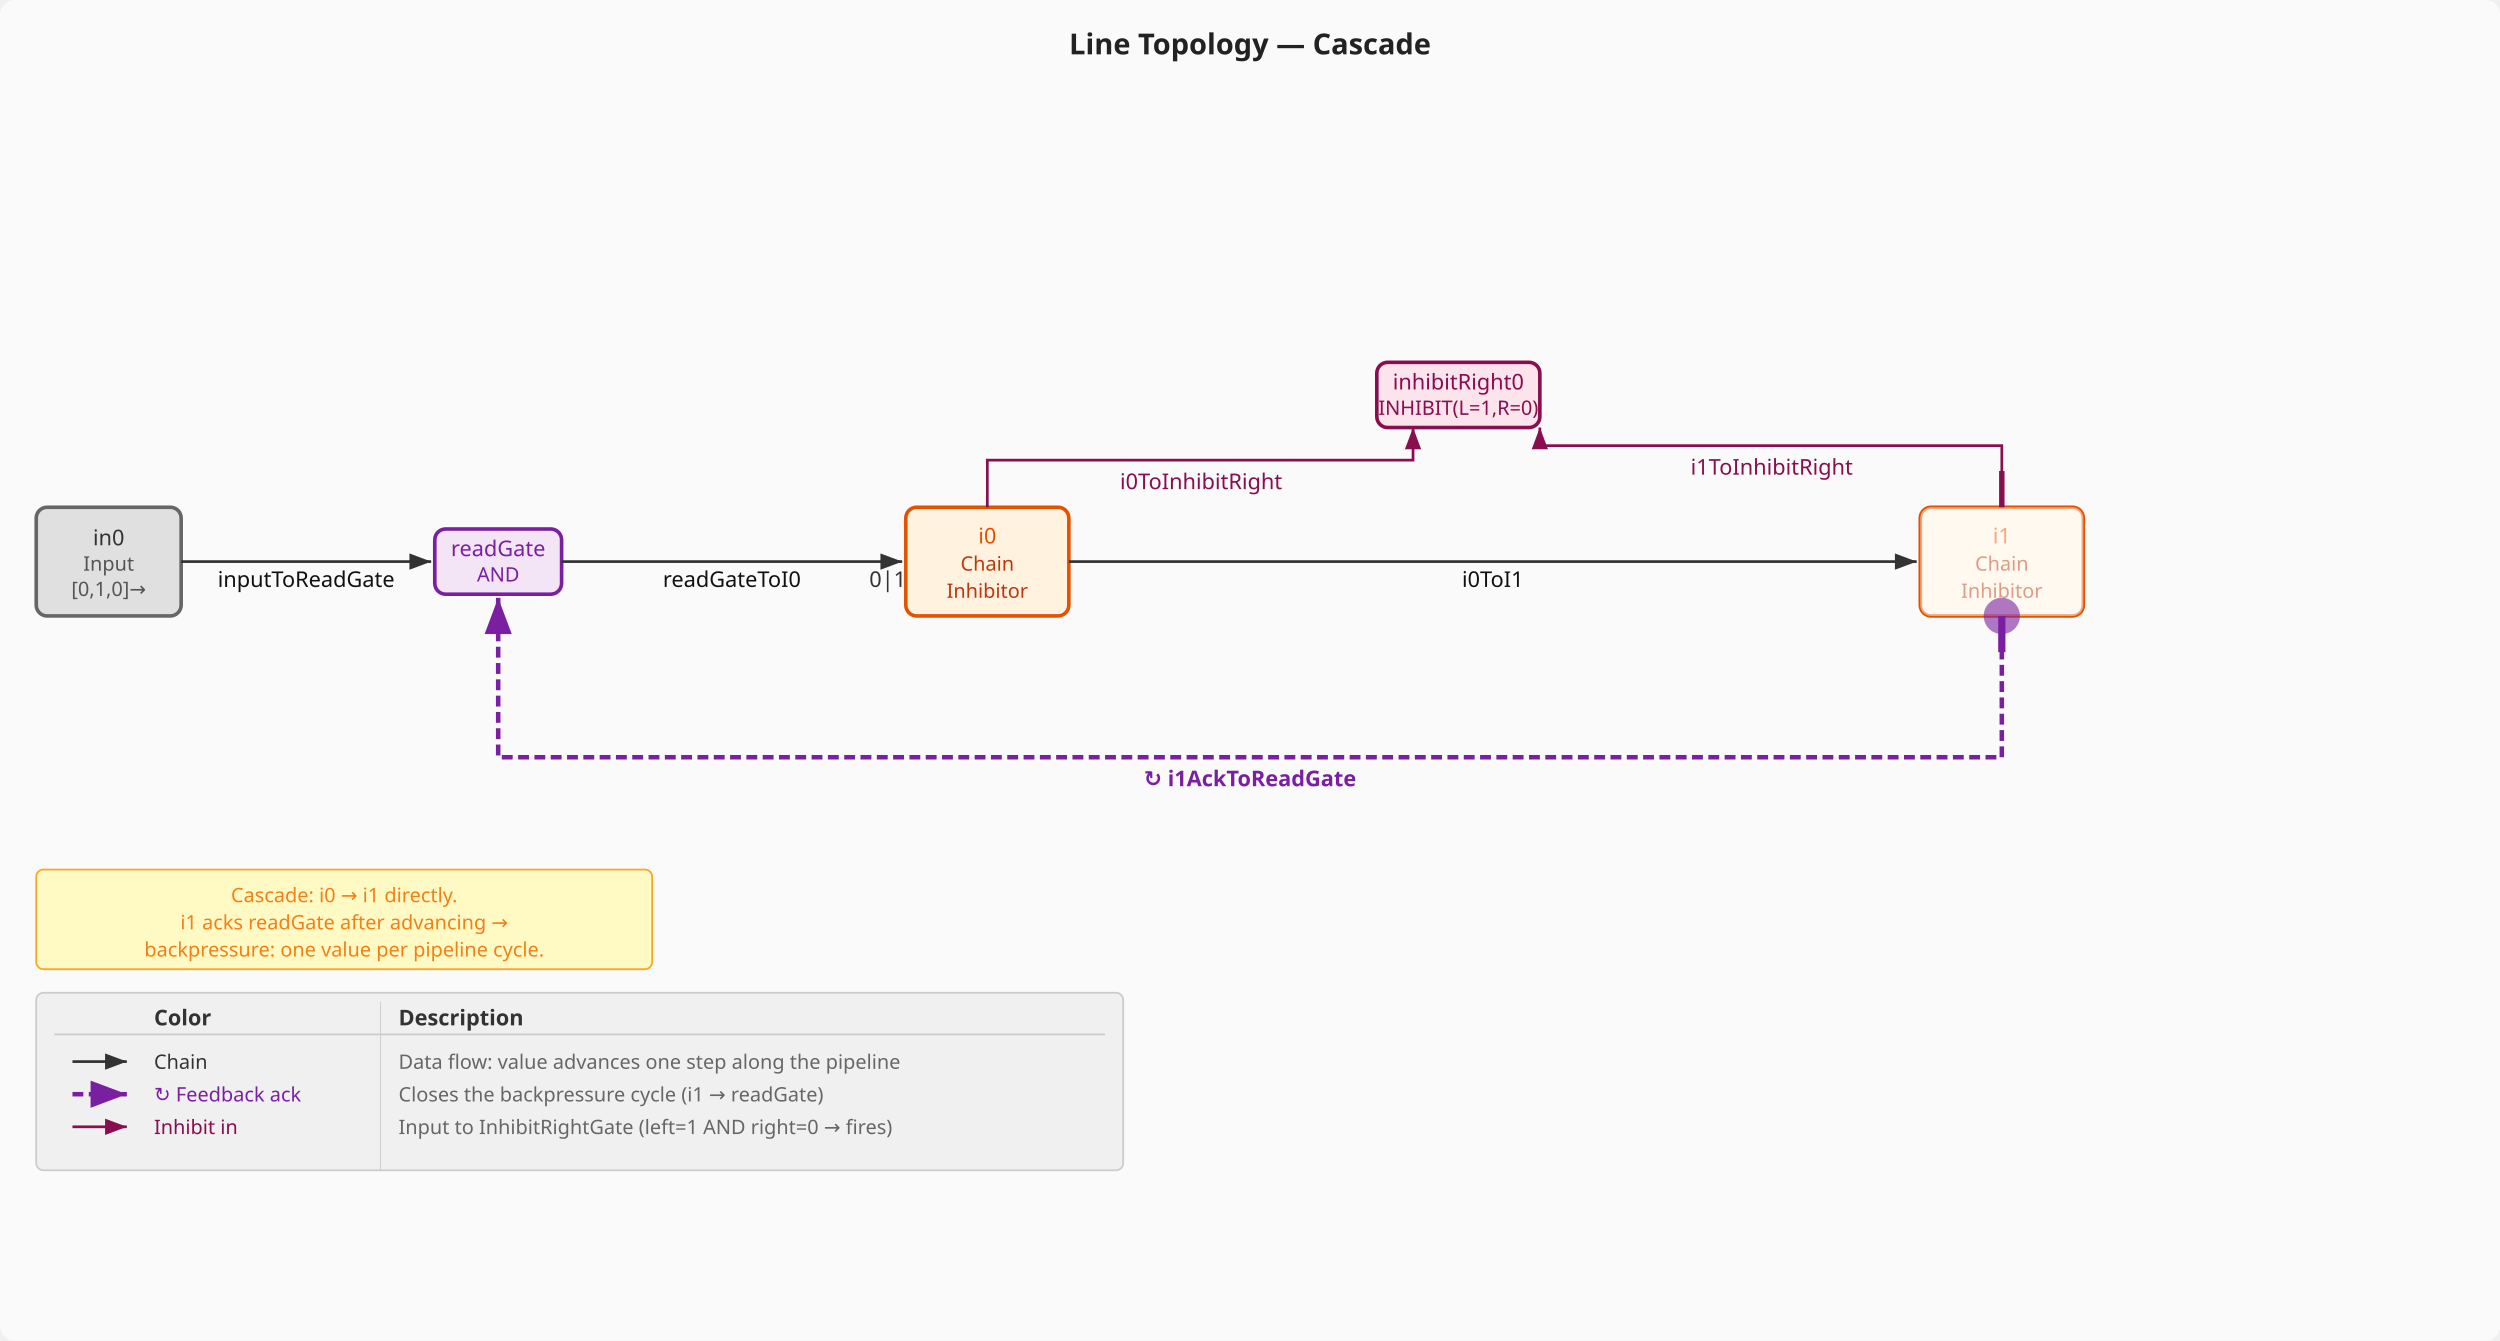
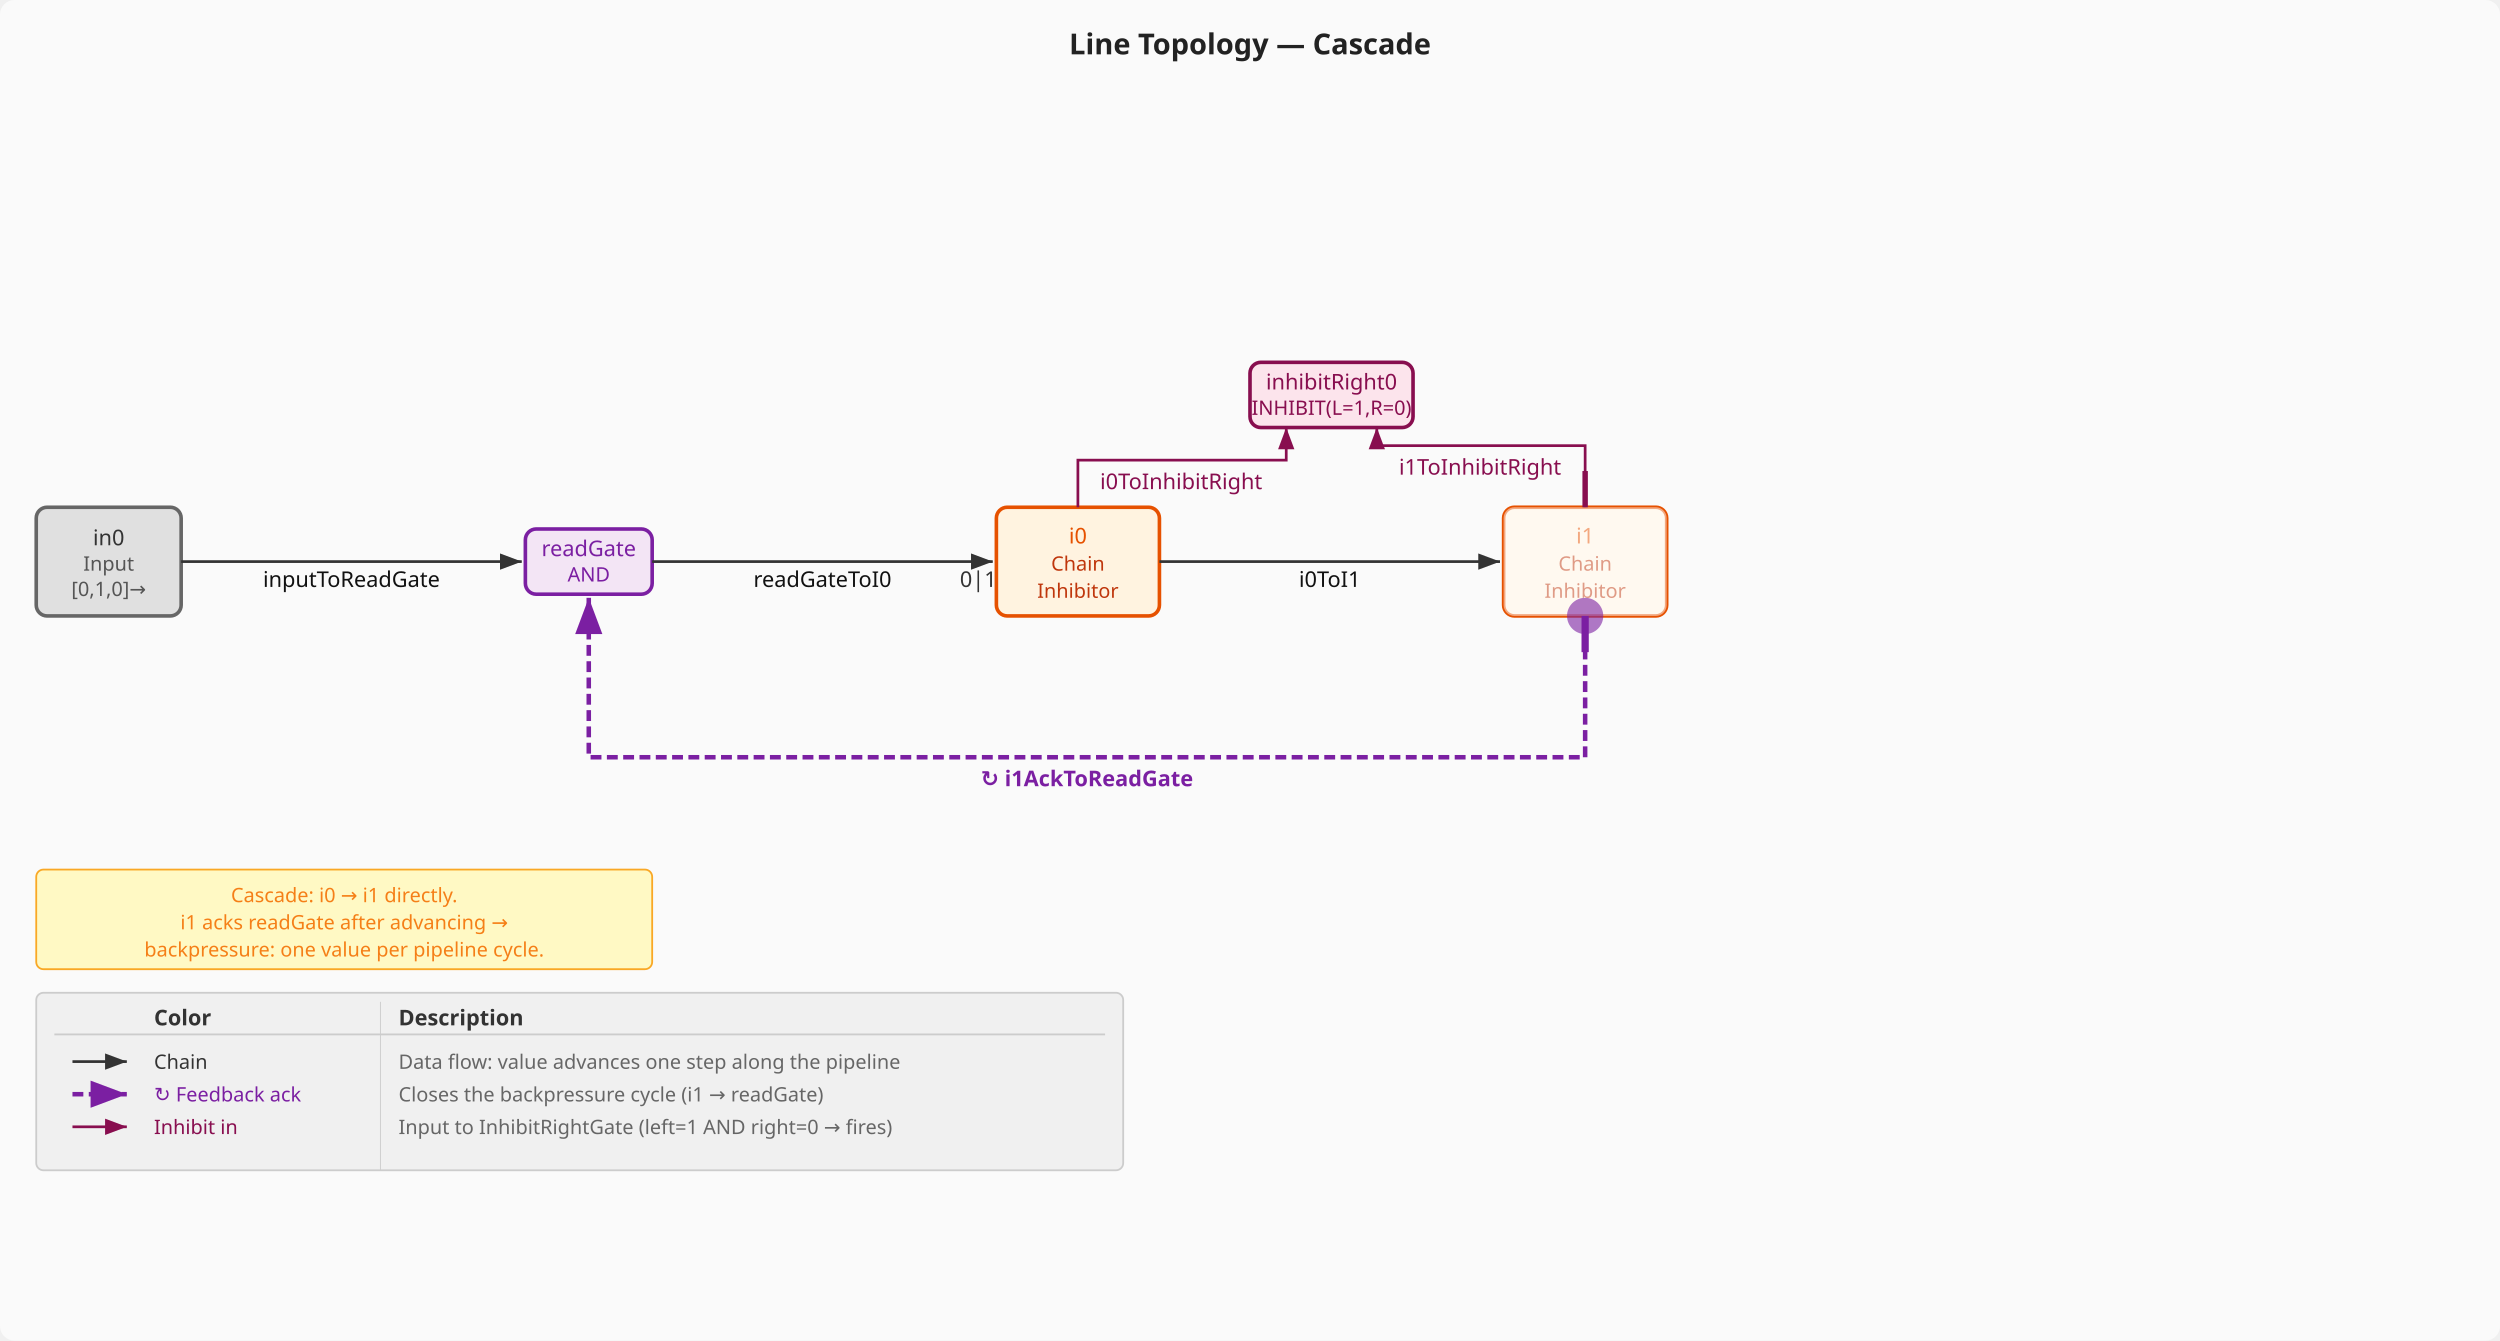
<svg xmlns="http://www.w3.org/2000/svg" viewBox="0 0 1380 740" font-weight="400" font-family="ui-sans-serif, system-ui, sans-serif">
  <style>
    svg { font-family: ui-sans-serif, system-ui, sans-serif; font-size: 12px; font-weight: 400; }

    /* ── Background ─────────────────────────────────────────── */
    .diagram-bg { fill: #fafafa; }

    /* ── Node shapes ─────────────────────────────────────────── */
    .shape-input       { fill: #e0e0e0; stroke: #666;    stroke-width: 2; }
    .shape-inhibitor   { fill: #fff3e0; stroke: #e65100; stroke-width: 2; }
    .shape-and-gate    { fill: #f3e5f5; stroke: #7b1fa2; stroke-width: 2; }
    .shape-inhibit-right { fill: #fce4ec; stroke: #880e4f; stroke-width: 2; }

    /* ── Node text ───────────────────────────────────────────── */
    .node-title    { text-anchor: middle; font-weight: normal; font-size: 12px; }
    .node-sublabel { text-anchor: middle; font-weight: normal; font-size: 11px; }
    .node-type     { text-anchor: middle; font-weight: normal; font-size: 11px; }

    .text-input         { fill: #333; }
    .text-sublabel      { fill: #555; }
    .text-inhibitor     { fill: #e65100; }
    .text-inhibitor-sub { fill: #bf360c; }
    .text-and-gate      { fill: #7b1fa2; }
    .text-inhibit-right { fill: #880e4f; }

    /* ── Edge lines ──────────────────────────────────────────── */
    .chain        { stroke: #333;    stroke-width: 1.5px; fill: none; marker-end: url(#arrow); }
    .feedback-ack { stroke: #7b1fa2; stroke-width: 2.5px; fill: none; stroke-dasharray: 6 3; marker-end: url(#arrow-magenta); }
    .inhibit-in   { stroke: #880e4f; stroke-width: 1.5px; fill: none; marker-end: url(#arrow-pink); }

    /* ── Edge labels ─────────────────────────────────────────── */
    .edge-label  { font-size: 12px; text-anchor: middle; }
    .value-label { font-size: 12px; text-anchor: middle; }

    /* ── Annotation / legend ─────────────────────────────────── */
    .behavior-note-bg  { fill: #fff9c4; stroke: #f9a825; }
    .behavior-note-text { fill: #f57f17; text-anchor: middle; }
    .legend-bg         { fill: #f0f0f0; stroke: #ccc; }
    .legend-heading    { font-weight: bold; font-size: 12px; fill: #333; }
    .legend-name       { font-size: 11px; }
    .legend-desc       { font-size: 11px; fill: #666; }
    .legend-divider    { stroke: #ccc; }
    .title-text        { font-size: 16px; font-weight: bold; fill: #222; text-anchor: middle; }
  </style>
  <defs>
    <marker id="arrow" markerWidth="8" markerHeight="6" refX="8" refY="3" orient="auto">
      <path d="M0,0 L8,3 L0,6" fill="#333" />
    </marker>
    <marker id="arrow-magenta" markerWidth="8" markerHeight="6" refX="8" refY="3" orient="auto">
      <path d="M0,0 L8,3 L0,6" fill="#7b1fa2" />
    </marker>
    <marker id="arrow-pink" markerWidth="8" markerHeight="6" refX="8" refY="3" orient="auto">
      <path d="M0,0 L8,3 L0,6" fill="#880e4f" />
    </marker>
  </defs>
  <rect width="1380" height="740" rx="8" class="diagram-bg" />
  <text x="690" y="30" class="title-text">Line Topology — Cascade</text>
  <g id="node-in0" data-role="input">
    <rect x="20" y="280" width="80" height="60" rx="6" class="shape-input" />
    <text x="60" y="301" font-weight="100" class="node-title text-input">in0</text>
    <text x="60" y="315" font-weight="100" class="node-sublabel text-sublabel">Input</text>
    <text x="60" y="329" font-weight="100" class="node-type text-sublabel">[0,1,0]→</text>
  </g>
  <g id="node-i0" data-role="inhibitor" data-index="0">
-     <rect x="500" y="280" width="90" height="60" rx="6" class="shape-inhibitor" />
-     <text x="545" y="300" font-weight="100" class="node-title text-inhibitor">i0</text>
-     <text x="545" y="315" font-weight="100" class="node-sublabel text-inhibitor-sub">Chain</text>
-     <text x="545" y="330" font-weight="100" class="node-sublabel text-inhibitor-sub">Inhibitor</text>
+     <rect x="550" y="280" width="90" height="60" rx="6" class="shape-inhibitor" />
+     <text x="595" y="300" font-weight="100" class="node-title text-inhibitor">i0</text>
+     <text x="595" y="315" font-weight="100" class="node-sublabel text-inhibitor-sub">Chain</text>
+     <text x="595" y="330" font-weight="100" class="node-sublabel text-inhibitor-sub">Inhibitor</text>
  </g>
  <g id="node-i1" data-role="inhibitor" data-index="1">
-     <rect x="1060" y="280" width="90" height="60" rx="6" class="shape-inhibitor" />
-     <text x="1105" y="300" font-weight="100" class="node-title text-inhibitor">i1</text>
-     <text x="1105" y="315" font-weight="100" class="node-sublabel text-inhibitor-sub">Chain</text>
-     <text x="1105" y="330" font-weight="100" class="node-sublabel text-inhibitor-sub">Inhibitor</text>
+     <rect x="830" y="280" width="90" height="60" rx="6" class="shape-inhibitor" />
+     <text x="875" y="300" font-weight="100" class="node-title text-inhibitor">i1</text>
+     <text x="875" y="315" font-weight="100" class="node-sublabel text-inhibitor-sub">Chain</text>
+     <text x="875" y="330" font-weight="100" class="node-sublabel text-inhibitor-sub">Inhibitor</text>
  </g>
  <g id="node-inhibitRight0" data-role="inhibit-right-gate">
-     <rect x="760" y="200" width="90" height="36" rx="6" class="shape-inhibit-right" />
-     <text x="805" y="215" font-weight="100" class="node-title text-inhibit-right">inhibitRight0</text>
-     <text x="805" y="229" font-weight="100" class="node-type text-inhibit-right">INHIBIT(L=1,R=0)</text>
+     <rect x="690" y="200" width="90" height="36" rx="6" class="shape-inhibit-right" />
+     <text x="735" y="215" font-weight="100" class="node-title text-inhibit-right">inhibitRight0</text>
+     <text x="735" y="229" font-weight="100" class="node-type text-inhibit-right">INHIBIT(L=1,R=0)</text>
  </g>
  <g id="node-readGate" data-role="and-gate">
-     <rect x="240" y="292" width="70" height="36" rx="6" class="shape-and-gate" />
-     <text x="275" y="307" font-weight="100" class="node-title text-and-gate">readGate</text>
-     <text x="275" y="321" font-weight="100" class="node-type text-and-gate">AND</text>
+     <rect x="290" y="292" width="70" height="36" rx="6" class="shape-and-gate" />
+     <text x="325" y="307" font-weight="100" class="node-title text-and-gate">readGate</text>
+     <text x="325" y="321" font-weight="100" class="node-type text-and-gate">AND</text>
  </g>
  <g id="edge-readGateToI0" data-role="edge" class="chain">
-     <line x1="310" y1="310" x2="498" y2="310" />
-     <text x="404" y="324" font-weight="300" fill="#111" stroke="none" class="edge-label">readGateToI0</text>
-     <text x="490" y="324" font-weight="300" fill="#333" stroke="none" class="value-label" text-anchor="end">0|1</text>
+     <line x1="360" y1="310" x2="548" y2="310" />
+     <text x="454" y="324" font-weight="300" fill="#111" stroke="none" class="edge-label">readGateToI0</text>
+     <text x="540" y="324" font-weight="300" fill="#333" stroke="none" class="value-label" text-anchor="end">0|1</text>
  </g>
  <g id="edge-i0ToI1" data-role="edge" class="chain">
-     <line x1="590" y1="310" x2="1058" y2="310" />
-     <text x="824" y="324" font-weight="300" fill="#111" stroke="none" class="edge-label">i0ToI1</text>
+     <line x1="640" y1="310" x2="828" y2="310" />
+     <text x="734" y="324" font-weight="300" fill="#111" stroke="none" class="edge-label">i0ToI1</text>
  </g>
  <g id="edge-inputToReadGate" data-role="edge" class="chain">
-     <line x1="100" y1="310" x2="238" y2="310" />
-     <text x="169" y="324" font-weight="300" fill="#111" stroke="none" class="edge-label" text-anchor="middle">inputToReadGate</text>
+     <line x1="100" y1="310" x2="288" y2="310" />
+     <text x="194" y="324" font-weight="300" fill="#111" stroke="none" class="edge-label" text-anchor="middle">inputToReadGate</text>
  </g>
  <g id="edge-i1AckToReadGate" data-role="edge" class="feedback-ack">
-     <path d="M1105,340 L1105,418 L275,418 L275,330" />
-     <text x="690" y="434" font-weight="600" fill="#7b1fa2" stroke="none" class="edge-label">↻ i1AckToReadGate</text>
+     <path d="M875,340 L875,418 L325,418 L325,330" />
+     <text x="600" y="434" font-weight="600" fill="#7b1fa2" stroke="none" class="edge-label">↻ i1AckToReadGate</text>
  </g>
  <g id="edge-i0ToInhibitRight" data-role="edge" class="inhibit-in">
-     <path d="M545,280 L545,254 L780,254 L780,236" />
-     <text x="663" y="270" font-weight="300" fill="#880e4f" stroke="none" class="edge-label">i0ToInhibitRight</text>
+     <path d="M595,280 L595,254 L710,254 L710,236" />
+     <text x="652" y="270" font-weight="300" fill="#880e4f" stroke="none" class="edge-label">i0ToInhibitRight</text>
  </g>
  <g id="edge-i1ToInhibitRight" data-role="edge" class="inhibit-in">
-     <path d="M1105,280 L1105,246 L850,246 L850,236" />
-     <text x="978" y="262" font-weight="300" fill="#880e4f" stroke="none" class="edge-label">i1ToInhibitRight</text>
+     <path d="M875,280 L875,246 L760,246 L760,236" />
+     <text x="817" y="262" font-weight="300" fill="#880e4f" stroke="none" class="edge-label">i1ToInhibitRight</text>
  </g>
  <g id="annotation-backpressure" data-role="annotation">
    <rect x="20" y="480" width="340" height="55" rx="4" class="behavior-note-bg" />
    <text x="190" y="498" font-size="11" class="behavior-note-text">Cascade: i0 → i1 directly.</text>
    <text x="190" y="513" font-size="11" class="behavior-note-text">i1 acks readGate after advancing →</text>
    <text x="190" y="528" font-size="11" class="behavior-note-text">backpressure: one value per pipeline cycle.</text>
  </g>
  <g id="legend" data-role="legend">
    <rect x="20" y="548" width="600" height="98" rx="4" class="legend-bg" />
    <text x="85" y="566" text-anchor="start" class="legend-heading">Color</text>
    <text x="220" y="566" text-anchor="start" class="legend-heading">Description</text>
    <line x1="30" y1="571" x2="610" y2="571" class="legend-divider" stroke-width="1" />
    <line x1="210" y1="553" x2="210" y2="646" class="legend-divider" stroke-width="0.5" />
    <g class="chain">
      <line x1="40" y1="586" x2="70" y2="586" />
    </g>
    <text x="85" y="590" text-anchor="start" class="legend-name" fill="#333">Chain</text>
    <text x="220" y="590" text-anchor="start" class="legend-desc">Data flow: value advances one step along the pipeline</text>
    <g class="feedback-ack">
      <line x1="40" y1="604" x2="70" y2="604" />
    </g>
    <text x="85" y="608" text-anchor="start" class="legend-name" fill="#7b1fa2">↻ Feedback ack</text>
    <text x="220" y="608" text-anchor="start" class="legend-desc">Closes the backpressure cycle (i1 → readGate)</text>
    <g class="inhibit-in">
      <line x1="40" y1="622" x2="70" y2="622" />
    </g>
    <text x="85" y="626" text-anchor="start" class="legend-name" fill="#880e4f">Inhibit in</text>
    <text x="220" y="626" text-anchor="start" class="legend-desc">Input to InhibitRightGate (left=1 AND right=0 → fires)</text>
  </g>
-   <rect x="1060" y="280" width="90" height="60" rx="6" fill="white" stroke="none" opacity="0.5" pointer-events="none">
+   <rect x="830" y="280" width="90" height="60" rx="6" fill="white" stroke="none" opacity="0.5" pointer-events="none">
    <animate attributeName="opacity" values="0.5;0;0;0.5;0" keyTimes="0;0.050;0.990;0.995;1" dur="27s" repeatCount="indefinite" />
  </rect>
-   <rect x="760" y="200" width="90" height="36" rx="6" fill="white" stroke="none" opacity="0" pointer-events="none">
-     <animate attributeName="opacity" values="0;0;0.5;0;0" keyTimes="0;0.907;0.912;0.962;1" dur="27s" repeatCount="indefinite" />
+   <rect x="690" y="200" width="90" height="36" rx="6" fill="white" stroke="none" opacity="0" pointer-events="none">
+     <animate attributeName="opacity" values="0;0;0.5;0;0" keyTimes="0;0.982;0.987;0.997;1" dur="27s" repeatCount="indefinite" />
  </rect>
  <rect x="20" y="280" width="80" height="60" rx="6" fill="white" stroke="none" opacity="0" pointer-events="none">
-     <animate attributeName="opacity" values="0;0;0.5;0;0" keyTimes="0;0.627;0.632;0.682;1" dur="27s" repeatCount="indefinite" />
-   </rect>
-   <rect x="240" y="292" width="70" height="36" rx="6" fill="white" stroke="none" opacity="0" pointer-events="none">
-     <animate attributeName="opacity" values="0;0;0.5;0;0" keyTimes="0;0.691;0.696;0.746;1" dur="27s" repeatCount="indefinite" />
-   </rect>
-   <rect x="500" y="280" width="90" height="60" rx="6" fill="white" stroke="none" opacity="0" pointer-events="none">
-     <animate attributeName="opacity" values="0;0;0.5;0;0" keyTimes="0;0.778;0.783;0.833;1" dur="27s" repeatCount="indefinite" />
-   </rect>
-   <path d="M1105,340 L1105,418 L275,418 L275,330" stroke="#7b1fa2" stroke-width="4" fill="none" stroke-dasharray="20,9999" stroke-dashoffset="0" opacity="1" pointer-events="none">
-     <animate attributeName="stroke-dashoffset" values="0;-996;-996" keyTimes="0;0.461;1" dur="27s" repeatCount="indefinite" />
-     <animate attributeName="opacity" values="1;1;0;0" keyTimes="0;0.461;0.466;1" dur="27s" repeatCount="indefinite" />
-   </path>
-   <circle cx="1105" cy="340" r="10" fill="#7b1fa2" stroke="none" opacity="0.6" pointer-events="none">
+     <animate attributeName="opacity" values="0;0;0.5;0;0" keyTimes="0;0.734;0.739;0.789;1" dur="27s" repeatCount="indefinite" />
+   </rect>
+   <rect x="290" y="292" width="70" height="36" rx="6" fill="white" stroke="none" opacity="0" pointer-events="none">
+     <animate attributeName="opacity" values="0;0;0.5;0;0" keyTimes="0;0.821;0.826;0.876;1" dur="27s" repeatCount="indefinite" />
+   </rect>
+   <rect x="550" y="280" width="90" height="60" rx="6" fill="white" stroke="none" opacity="0" pointer-events="none">
+     <animate attributeName="opacity" values="0;0;0.5;0;0" keyTimes="0;0.908;0.913;0.963;1" dur="27s" repeatCount="indefinite" />
+   </rect>
+   <path d="M875,340 L875,418 L325,418 L325,330" stroke="#7b1fa2" stroke-width="4" fill="none" stroke-dasharray="20,9999" stroke-dashoffset="0" opacity="1" pointer-events="none">
+     <animate attributeName="stroke-dashoffset" values="0;-716;-716" keyTimes="0;0.331;1" dur="27s" repeatCount="indefinite" />
+     <animate attributeName="opacity" values="1;1;0;0" keyTimes="0;0.331;0.336;1" dur="27s" repeatCount="indefinite" />
+   </path>
+   <circle cx="875" cy="340" r="10" fill="#7b1fa2" stroke="none" opacity="0.6" pointer-events="none">
    <animate attributeName="opacity" values="0.6;0;0" keyTimes="0;0.020;1" dur="27s" repeatCount="indefinite" />
  </circle>
-   <path d="M1105,280 L1105,246 L850,246 L850,236" stroke="#880e4f" stroke-width="3" fill="none" stroke-dasharray="20,9999" stroke-dashoffset="0" opacity="1" pointer-events="none">
-     <animate attributeName="stroke-dashoffset" values="0;-299;-299" keyTimes="0;0.138;1" dur="27s" repeatCount="indefinite" />
-     <animate attributeName="opacity" values="1;1;0;0" keyTimes="0;0.138;0.143;1" dur="27s" repeatCount="indefinite" />
-   </path>
-   <path d="M100,310 L238,310" stroke="#333" stroke-width="3" fill="none" stroke-dasharray="20,9999" stroke-dashoffset="0" opacity="0" pointer-events="none">
-     <animate attributeName="stroke-dashoffset" values="0;0;-138;-138" keyTimes="0;0.632;0.696;1" dur="27s" repeatCount="indefinite" />
-     <animate attributeName="opacity" values="0;0;1;1;0;0" keyTimes="0;0.627;0.632;0.696;0.701;1" dur="27s" repeatCount="indefinite" />
-   </path>
-   <path d="M310,310 L498,310" stroke="#333" stroke-width="3" fill="none" stroke-dasharray="20,9999" stroke-dashoffset="0" opacity="0" pointer-events="none">
-     <animate attributeName="stroke-dashoffset" values="0;0;-188;-188" keyTimes="0;0.696;0.783;1" dur="27s" repeatCount="indefinite" />
-     <animate attributeName="opacity" values="0;0;1;1;0;0" keyTimes="0;0.691;0.696;0.783;0.788;1" dur="27s" repeatCount="indefinite" />
-   </path>
-   <path d="M545,280 L545,254 L780,254 L780,236" stroke="#880e4f" stroke-width="3" fill="none" stroke-dasharray="20,9999" stroke-dashoffset="0" opacity="0" pointer-events="none">
-     <animate attributeName="stroke-dashoffset" values="0;0;-279;-279" keyTimes="0;0.783;0.912;1" dur="27s" repeatCount="indefinite" />
-     <animate attributeName="opacity" values="0;0;1;1;0;0" keyTimes="0;0.778;0.783;0.912;0.917;1" dur="27s" repeatCount="indefinite" />
-   </path>
-   <path d="M590,310 L1058,310" stroke="#333" stroke-width="3" fill="none" stroke-dasharray="20,9999" stroke-dashoffset="0" opacity="0" pointer-events="none">
-     <animate attributeName="stroke-dashoffset" values="0;0;-468;-468" keyTimes="0;0.783;1;1" dur="27s" repeatCount="indefinite" />
-     <animate attributeName="opacity" values="0;0;1;1;0" keyTimes="0;0.778;0.783;0.999;1" dur="27s" repeatCount="indefinite" />
+   <path d="M875,280 L875,246 L760,246 L760,236" stroke="#880e4f" stroke-width="3" fill="none" stroke-dasharray="20,9999" stroke-dashoffset="0" opacity="1" pointer-events="none">
+     <animate attributeName="stroke-dashoffset" values="0;-159;-159" keyTimes="0;0.074;1" dur="27s" repeatCount="indefinite" />
+     <animate attributeName="opacity" values="1;1;0;0" keyTimes="0;0.074;0.079;1" dur="27s" repeatCount="indefinite" />
+   </path>
+   <path d="M100,310 L288,310" stroke="#333" stroke-width="3" fill="none" stroke-dasharray="20,9999" stroke-dashoffset="0" opacity="0" pointer-events="none">
+     <animate attributeName="stroke-dashoffset" values="0;0;-188;-188" keyTimes="0;0.739;0.826;1" dur="27s" repeatCount="indefinite" />
+     <animate attributeName="opacity" values="0;0;1;1;0;0" keyTimes="0;0.734;0.739;0.826;0.831;1" dur="27s" repeatCount="indefinite" />
+   </path>
+   <path d="M360,310 L548,310" stroke="#333" stroke-width="3" fill="none" stroke-dasharray="20,9999" stroke-dashoffset="0" opacity="0" pointer-events="none">
+     <animate attributeName="stroke-dashoffset" values="0;0;-188;-188" keyTimes="0;0.826;0.913;1" dur="27s" repeatCount="indefinite" />
+     <animate attributeName="opacity" values="0;0;1;1;0;0" keyTimes="0;0.821;0.826;0.913;0.918;1" dur="27s" repeatCount="indefinite" />
+   </path>
+   <path d="M595,280 L595,254 L710,254 L710,236" stroke="#880e4f" stroke-width="3" fill="none" stroke-dasharray="20,9999" stroke-dashoffset="0" opacity="0" pointer-events="none">
+     <animate attributeName="stroke-dashoffset" values="0;0;-159;-159" keyTimes="0;0.913;0.987;1" dur="27s" repeatCount="indefinite" />
+     <animate attributeName="opacity" values="0;0;1;1;0;0" keyTimes="0;0.908;0.913;0.987;0.992;1" dur="27s" repeatCount="indefinite" />
+   </path>
+   <path d="M640,310 L828,310" stroke="#333" stroke-width="3" fill="none" stroke-dasharray="20,9999" stroke-dashoffset="0" opacity="0" pointer-events="none">
+     <animate attributeName="stroke-dashoffset" values="0;0;-188;-188" keyTimes="0;0.913;1;1" dur="27s" repeatCount="indefinite" />
+     <animate attributeName="opacity" values="0;0;1;1;0" keyTimes="0;0.908;0.913;0.999;1" dur="27s" repeatCount="indefinite" />
  </path>
  <g opacity="1" pointer-events="none">
-     <animateMotion path="M1105,280 L1105,246 L850,246 L850,236" keyTimes="0;0.046;1" keyPoints="0;1;1" dur="81s" repeatCount="indefinite" calcMode="linear" />
-     <animate attributeName="opacity" values="1;1;0;0" keyTimes="0;0.046;0.051;1" dur="81s" repeatCount="indefinite" />
-     <rect x="-8" y="-15" width="16" height="14" rx="3" fill="#fce4ec" stroke="#880e4f" stroke-width="1" />
-     <text x="0" y="-4" text-anchor="middle" font-size="11" font-weight="600" fill="#880e4f" stroke="none">0</text>
-   </g>
-   <g opacity="0" pointer-events="none">
-     <animateMotion path="M1105,280 L1105,246 L850,246 L850,236" keyTimes="0;0.333;0.379;1" keyPoints="0;0;1;1" dur="81s" repeatCount="indefinite" calcMode="linear" />
-     <animate attributeName="opacity" values="0;0;1;1;0;0" keyTimes="0;0.331;0.333;0.379;0.384;1" dur="81s" repeatCount="indefinite" />
-     <rect x="-8" y="-15" width="16" height="14" rx="3" fill="#fce4ec" stroke="#880e4f" stroke-width="1" />
-     <text x="0" y="-4" text-anchor="middle" font-size="11" font-weight="600" fill="#880e4f" stroke="none">0</text>
-   </g>
-   <g opacity="0" pointer-events="none">
-     <animateMotion path="M1105,280 L1105,246 L850,246 L850,236" keyTimes="0;0.667;0.713;1" keyPoints="0;0;1;1" dur="81s" repeatCount="indefinite" calcMode="linear" />
-     <animate attributeName="opacity" values="0;0;1;1;0;0" keyTimes="0;0.665;0.667;0.713;0.718;1" dur="81s" repeatCount="indefinite" />
+     <animateMotion path="M875,280 L875,246 L760,246 L760,236" keyTimes="0;0.025;1" keyPoints="0;1;1" dur="81s" repeatCount="indefinite" calcMode="linear" />
+     <animate attributeName="opacity" values="1;1;0;0" keyTimes="0;0.025;0.030;1" dur="81s" repeatCount="indefinite" />
+     <rect x="-8" y="-15" width="16" height="14" rx="3" fill="#fce4ec" stroke="#880e4f" stroke-width="1" />
+     <text x="0" y="-4" text-anchor="middle" font-size="11" font-weight="600" fill="#880e4f" stroke="none">0</text>
+   </g>
+   <g opacity="0" pointer-events="none">
+     <animateMotion path="M875,280 L875,246 L760,246 L760,236" keyTimes="0;0.333;0.358;1" keyPoints="0;0;1;1" dur="81s" repeatCount="indefinite" calcMode="linear" />
+     <animate attributeName="opacity" values="0;0;1;1;0;0" keyTimes="0;0.331;0.333;0.358;0.363;1" dur="81s" repeatCount="indefinite" />
+     <rect x="-8" y="-15" width="16" height="14" rx="3" fill="#fce4ec" stroke="#880e4f" stroke-width="1" />
+     <text x="0" y="-4" text-anchor="middle" font-size="11" font-weight="600" fill="#880e4f" stroke="none">0</text>
+   </g>
+   <g opacity="0" pointer-events="none">
+     <animateMotion path="M875,280 L875,246 L760,246 L760,236" keyTimes="0;0.667;0.691;1" keyPoints="0;0;1;1" dur="81s" repeatCount="indefinite" calcMode="linear" />
+     <animate attributeName="opacity" values="0;0;1;1;0;0" keyTimes="0;0.665;0.667;0.691;0.696;1" dur="81s" repeatCount="indefinite" />
    <rect x="-8" y="-15" width="16" height="14" rx="3" fill="#fce4ec" stroke="#880e4f" stroke-width="1" />
    <text x="0" y="-4" text-anchor="middle" font-size="11" font-weight="600" fill="#880e4f" stroke="none">1</text>
  </g>
  <g opacity="0" pointer-events="none">
-     <animateMotion path="M100,300 L238,300" keyTimes="0;0.211;0.232;1" keyPoints="0;0;1;1" dur="81s" repeatCount="indefinite" calcMode="linear" />
-     <animate attributeName="opacity" values="0;0;1;1;0;0" keyTimes="0;0.209;0.211;0.232;0.237;1" dur="81s" repeatCount="indefinite" />
-     <rect x="-8" y="-15" width="16" height="14" rx="3" fill="#eee" stroke="#333" stroke-width="1" />
-     <text x="0" y="-4" text-anchor="middle" font-size="11" font-weight="600" fill="#333" stroke="none">0</text>
-   </g>
-   <g opacity="0" pointer-events="none">
-     <animateMotion path="M100,300 L238,300" keyTimes="0;0.544;0.565;1" keyPoints="0;0;1;1" dur="81s" repeatCount="indefinite" calcMode="linear" />
-     <animate attributeName="opacity" values="0;0;1;1;0;0" keyTimes="0;0.542;0.544;0.565;0.570;1" dur="81s" repeatCount="indefinite" />
+     <animateMotion path="M100,300 L288,300" keyTimes="0;0.246;0.275;1" keyPoints="0;0;1;1" dur="81s" repeatCount="indefinite" calcMode="linear" />
+     <animate attributeName="opacity" values="0;0;1;1;0;0" keyTimes="0;0.244;0.246;0.275;0.280;1" dur="81s" repeatCount="indefinite" />
+     <rect x="-8" y="-15" width="16" height="14" rx="3" fill="#eee" stroke="#333" stroke-width="1" />
+     <text x="0" y="-4" text-anchor="middle" font-size="11" font-weight="600" fill="#333" stroke="none">0</text>
+   </g>
+   <g opacity="0" pointer-events="none">
+     <animateMotion path="M100,300 L288,300" keyTimes="0;0.580;0.609;1" keyPoints="0;0;1;1" dur="81s" repeatCount="indefinite" calcMode="linear" />
+     <animate attributeName="opacity" values="0;0;1;1;0;0" keyTimes="0;0.578;0.580;0.609;0.614;1" dur="81s" repeatCount="indefinite" />
    <rect x="-8" y="-15" width="16" height="14" rx="3" fill="#eee" stroke="#333" stroke-width="1" />
    <text x="0" y="-4" text-anchor="middle" font-size="11" font-weight="600" fill="#333" stroke="none">1</text>
  </g>
  <g opacity="0" pointer-events="none">
-     <animateMotion path="M100,300 L238,300" keyTimes="0;0.877;0.899;1" keyPoints="0;0;1;1" dur="81s" repeatCount="indefinite" calcMode="linear" />
-     <animate attributeName="opacity" values="0;0;1;1;0;0" keyTimes="0;0.875;0.877;0.899;0.904;1" dur="81s" repeatCount="indefinite" />
-     <rect x="-8" y="-15" width="16" height="14" rx="3" fill="#eee" stroke="#333" stroke-width="1" />
-     <text x="0" y="-4" text-anchor="middle" font-size="11" font-weight="600" fill="#333" stroke="none">0</text>
-   </g>
-   <g opacity="0" pointer-events="none">
-     <animateMotion path="M310,300 L498,300" keyTimes="0;0.232;0.261;1" keyPoints="0;0;1;1" dur="81s" repeatCount="indefinite" calcMode="linear" />
-     <animate attributeName="opacity" values="0;0;1;1;0;0" keyTimes="0;0.230;0.232;0.261;0.266;1" dur="81s" repeatCount="indefinite" />
-     <rect x="-8" y="-15" width="16" height="14" rx="3" fill="#eee" stroke="#333" stroke-width="1" />
-     <text x="0" y="-4" text-anchor="middle" font-size="11" font-weight="600" fill="#333" stroke="none">0</text>
-   </g>
-   <g opacity="0" pointer-events="none">
-     <animateMotion path="M310,300 L498,300" keyTimes="0;0.565;0.594;1" keyPoints="0;0;1;1" dur="81s" repeatCount="indefinite" calcMode="linear" />
-     <animate attributeName="opacity" values="0;0;1;1;0;0" keyTimes="0;0.563;0.565;0.594;0.599;1" dur="81s" repeatCount="indefinite" />
+     <animateMotion path="M100,300 L288,300" keyTimes="0;0.913;0.942;1" keyPoints="0;0;1;1" dur="81s" repeatCount="indefinite" calcMode="linear" />
+     <animate attributeName="opacity" values="0;0;1;1;0;0" keyTimes="0;0.911;0.913;0.942;0.947;1" dur="81s" repeatCount="indefinite" />
+     <rect x="-8" y="-15" width="16" height="14" rx="3" fill="#eee" stroke="#333" stroke-width="1" />
+     <text x="0" y="-4" text-anchor="middle" font-size="11" font-weight="600" fill="#333" stroke="none">0</text>
+   </g>
+   <g opacity="0" pointer-events="none">
+     <animateMotion path="M360,300 L548,300" keyTimes="0;0.275;0.304;1" keyPoints="0;0;1;1" dur="81s" repeatCount="indefinite" calcMode="linear" />
+     <animate attributeName="opacity" values="0;0;1;1;0;0" keyTimes="0;0.273;0.275;0.304;0.309;1" dur="81s" repeatCount="indefinite" />
+     <rect x="-8" y="-15" width="16" height="14" rx="3" fill="#eee" stroke="#333" stroke-width="1" />
+     <text x="0" y="-4" text-anchor="middle" font-size="11" font-weight="600" fill="#333" stroke="none">0</text>
+   </g>
+   <g opacity="0" pointer-events="none">
+     <animateMotion path="M360,300 L548,300" keyTimes="0;0.609;0.638;1" keyPoints="0;0;1;1" dur="81s" repeatCount="indefinite" calcMode="linear" />
+     <animate attributeName="opacity" values="0;0;1;1;0;0" keyTimes="0;0.607;0.609;0.638;0.643;1" dur="81s" repeatCount="indefinite" />
    <rect x="-8" y="-15" width="16" height="14" rx="3" fill="#eee" stroke="#333" stroke-width="1" />
    <text x="0" y="-4" text-anchor="middle" font-size="11" font-weight="600" fill="#333" stroke="none">1</text>
  </g>
  <g opacity="0" pointer-events="none">
-     <animateMotion path="M310,300 L498,300" keyTimes="0;0.899;0.928;1" keyPoints="0;0;1;1" dur="81s" repeatCount="indefinite" calcMode="linear" />
-     <animate attributeName="opacity" values="0;0;1;1;0;0" keyTimes="0;0.897;0.899;0.928;0.933;1" dur="81s" repeatCount="indefinite" />
-     <rect x="-8" y="-15" width="16" height="14" rx="3" fill="#eee" stroke="#333" stroke-width="1" />
-     <text x="0" y="-4" text-anchor="middle" font-size="11" font-weight="600" fill="#333" stroke="none">0</text>
-   </g>
-   <g opacity="0" pointer-events="none">
-     <animateMotion path="M545,280 L545,254 L780,254 L780,236" keyTimes="0;0.261;0.304;1" keyPoints="0;0;1;1" dur="81s" repeatCount="indefinite" calcMode="linear" />
-     <animate attributeName="opacity" values="0;0;1;1;0;0" keyTimes="0;0.259;0.261;0.304;0.309;1" dur="81s" repeatCount="indefinite" />
-     <rect x="-8" y="-15" width="16" height="14" rx="3" fill="#fce4ec" stroke="#880e4f" stroke-width="1" />
-     <text x="0" y="-4" text-anchor="middle" font-size="11" font-weight="600" fill="#880e4f" stroke="none">0</text>
-   </g>
-   <g opacity="0" pointer-events="none">
-     <animateMotion path="M545,280 L545,254 L780,254 L780,236" keyTimes="0;0.594;0.637;1" keyPoints="0;0;1;1" dur="81s" repeatCount="indefinite" calcMode="linear" />
-     <animate attributeName="opacity" values="0;0;1;1;0;0" keyTimes="0;0.592;0.594;0.637;0.642;1" dur="81s" repeatCount="indefinite" />
+     <animateMotion path="M360,300 L548,300" keyTimes="0;0.942;0.971;1" keyPoints="0;0;1;1" dur="81s" repeatCount="indefinite" calcMode="linear" />
+     <animate attributeName="opacity" values="0;0;1;1;0;0" keyTimes="0;0.940;0.942;0.971;0.976;1" dur="81s" repeatCount="indefinite" />
+     <rect x="-8" y="-15" width="16" height="14" rx="3" fill="#eee" stroke="#333" stroke-width="1" />
+     <text x="0" y="-4" text-anchor="middle" font-size="11" font-weight="600" fill="#333" stroke="none">0</text>
+   </g>
+   <g opacity="0" pointer-events="none">
+     <animateMotion path="M595,280 L595,254 L710,254 L710,236" keyTimes="0;0.304;0.329;1" keyPoints="0;0;1;1" dur="81s" repeatCount="indefinite" calcMode="linear" />
+     <animate attributeName="opacity" values="0;0;1;1;0;0" keyTimes="0;0.302;0.304;0.329;0.334;1" dur="81s" repeatCount="indefinite" />
+     <rect x="-8" y="-15" width="16" height="14" rx="3" fill="#fce4ec" stroke="#880e4f" stroke-width="1" />
+     <text x="0" y="-4" text-anchor="middle" font-size="11" font-weight="600" fill="#880e4f" stroke="none">0</text>
+   </g>
+   <g opacity="0" pointer-events="none">
+     <animateMotion path="M595,280 L595,254 L710,254 L710,236" keyTimes="0;0.638;0.662;1" keyPoints="0;0;1;1" dur="81s" repeatCount="indefinite" calcMode="linear" />
+     <animate attributeName="opacity" values="0;0;1;1;0;0" keyTimes="0;0.636;0.638;0.662;0.667;1" dur="81s" repeatCount="indefinite" />
    <rect x="-8" y="-15" width="16" height="14" rx="3" fill="#fce4ec" stroke="#880e4f" stroke-width="1" />
    <text x="0" y="-4" text-anchor="middle" font-size="11" font-weight="600" fill="#880e4f" stroke="none">1</text>
  </g>
  <g opacity="0" pointer-events="none">
-     <animateMotion path="M545,280 L545,254 L780,254 L780,236" keyTimes="0;0.928;0.971;1" keyPoints="0;0;1;1" dur="81s" repeatCount="indefinite" calcMode="linear" />
-     <animate attributeName="opacity" values="0;0;1;1;0;0" keyTimes="0;0.926;0.928;0.971;0.976;1" dur="81s" repeatCount="indefinite" />
-     <rect x="-8" y="-15" width="16" height="14" rx="3" fill="#fce4ec" stroke="#880e4f" stroke-width="1" />
-     <text x="0" y="-4" text-anchor="middle" font-size="11" font-weight="600" fill="#880e4f" stroke="none">0</text>
-   </g>
-   <g opacity="0" pointer-events="none">
-     <animateMotion path="M590,300 L1058,300" keyTimes="0;0.261;0.333;1" keyPoints="0;0;1;1" dur="81s" repeatCount="indefinite" calcMode="linear" />
-     <animate attributeName="opacity" values="0;0;1;1;0;0" keyTimes="0;0.259;0.261;0.333;0.338;1" dur="81s" repeatCount="indefinite" />
-     <rect x="-8" y="-15" width="16" height="14" rx="3" fill="#eee" stroke="#333" stroke-width="1" />
-     <text x="0" y="-4" text-anchor="middle" font-size="11" font-weight="600" fill="#333" stroke="none">0</text>
-   </g>
-   <g opacity="0" pointer-events="none">
-     <animateMotion path="M590,300 L1058,300" keyTimes="0;0.594;0.667;1" keyPoints="0;0;1;1" dur="81s" repeatCount="indefinite" calcMode="linear" />
-     <animate attributeName="opacity" values="0;0;1;1;0;0" keyTimes="0;0.592;0.594;0.667;0.672;1" dur="81s" repeatCount="indefinite" />
+     <animateMotion path="M595,280 L595,254 L710,254 L710,236" keyTimes="0;0.971;0.996;1" keyPoints="0;0;1;1" dur="81s" repeatCount="indefinite" calcMode="linear" />
+     <animate attributeName="opacity" values="0;0;1;1;0;0" keyTimes="0;0.969;0.971;0.996;0.999;1" dur="81s" repeatCount="indefinite" />
+     <rect x="-8" y="-15" width="16" height="14" rx="3" fill="#fce4ec" stroke="#880e4f" stroke-width="1" />
+     <text x="0" y="-4" text-anchor="middle" font-size="11" font-weight="600" fill="#880e4f" stroke="none">0</text>
+   </g>
+   <g opacity="0" pointer-events="none">
+     <animateMotion path="M640,300 L828,300" keyTimes="0;0.304;0.333;1" keyPoints="0;0;1;1" dur="81s" repeatCount="indefinite" calcMode="linear" />
+     <animate attributeName="opacity" values="0;0;1;1;0;0" keyTimes="0;0.302;0.304;0.333;0.338;1" dur="81s" repeatCount="indefinite" />
+     <rect x="-8" y="-15" width="16" height="14" rx="3" fill="#eee" stroke="#333" stroke-width="1" />
+     <text x="0" y="-4" text-anchor="middle" font-size="11" font-weight="600" fill="#333" stroke="none">0</text>
+   </g>
+   <g opacity="0" pointer-events="none">
+     <animateMotion path="M640,300 L828,300" keyTimes="0;0.638;0.667;1" keyPoints="0;0;1;1" dur="81s" repeatCount="indefinite" calcMode="linear" />
+     <animate attributeName="opacity" values="0;0;1;1;0;0" keyTimes="0;0.636;0.638;0.667;0.672;1" dur="81s" repeatCount="indefinite" />
    <rect x="-8" y="-15" width="16" height="14" rx="3" fill="#eee" stroke="#333" stroke-width="1" />
    <text x="0" y="-4" text-anchor="middle" font-size="11" font-weight="600" fill="#333" stroke="none">1</text>
  </g>
  <g opacity="0" pointer-events="none">
-     <animateMotion path="M590,300 L1058,300" keyTimes="0;0.928;1" keyPoints="0;0;1" dur="81s" repeatCount="indefinite" calcMode="linear" />
-     <animate attributeName="opacity" values="0;0;1;1;0" keyTimes="0;0.926;0.928;0.999;1" dur="81s" repeatCount="indefinite" />
+     <animateMotion path="M640,300 L828,300" keyTimes="0;0.971;1" keyPoints="0;0;1" dur="81s" repeatCount="indefinite" calcMode="linear" />
+     <animate attributeName="opacity" values="0;0;1;1;0" keyTimes="0;0.969;0.971;0.999;1" dur="81s" repeatCount="indefinite" />
    <rect x="-8" y="-15" width="16" height="14" rx="3" fill="#eee" stroke="#333" stroke-width="1" />
    <text x="0" y="-4" text-anchor="middle" font-size="11" font-weight="600" fill="#333" stroke="none">0</text>
  </g>
</svg>
